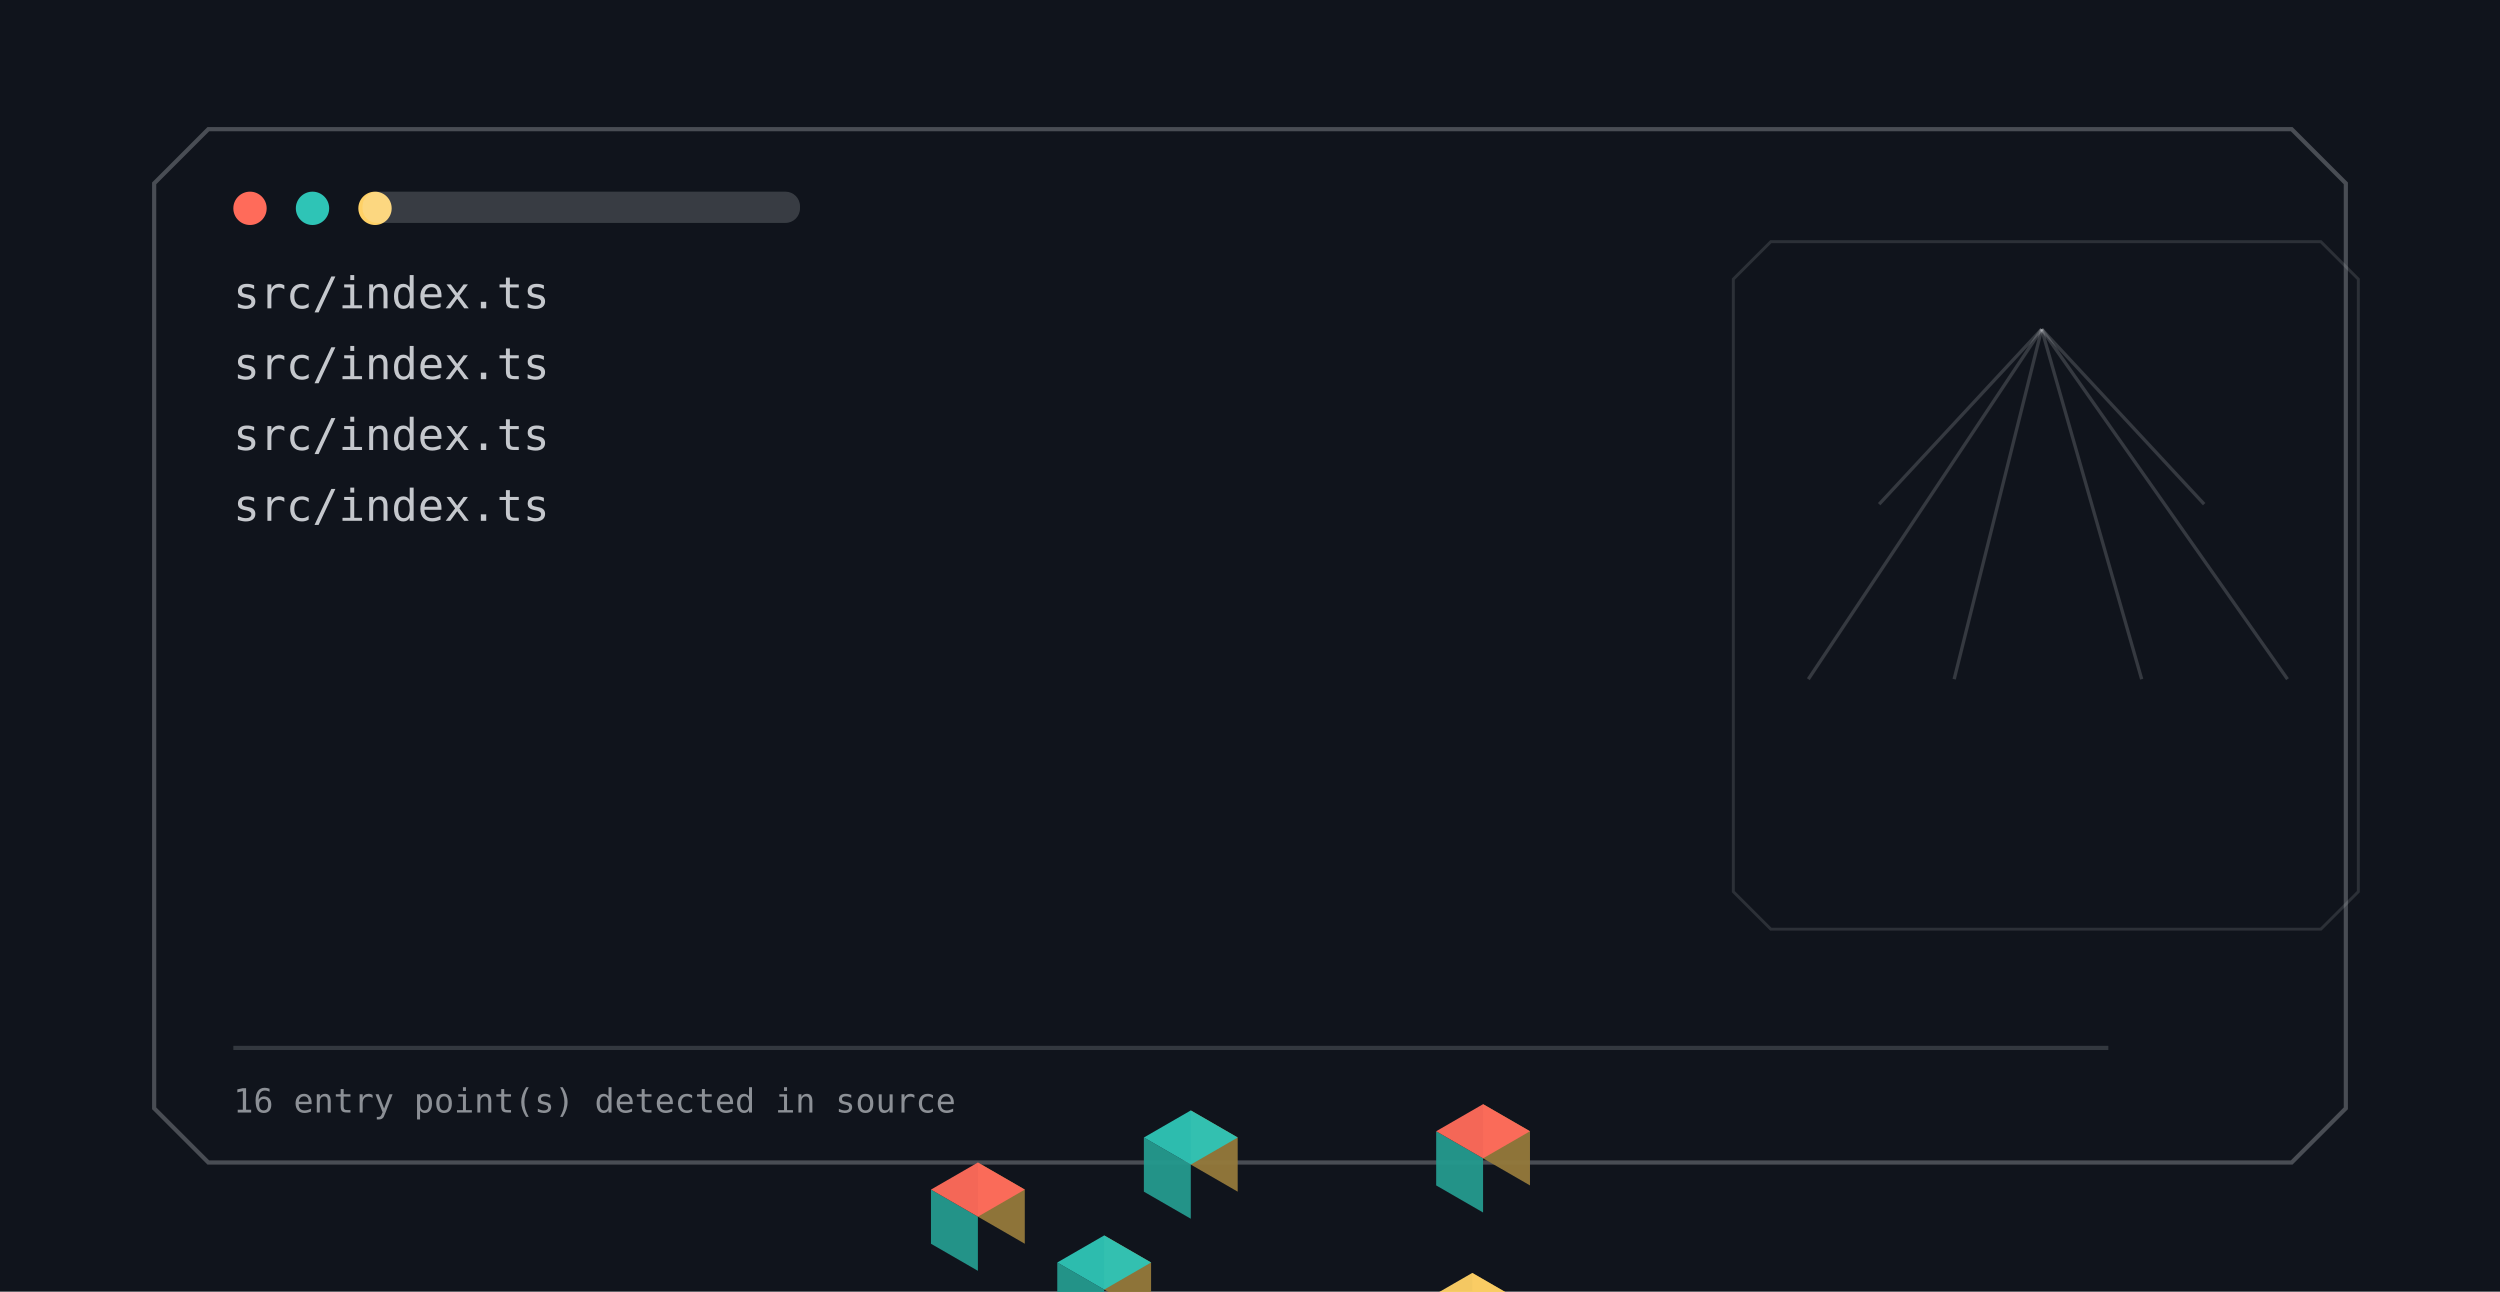
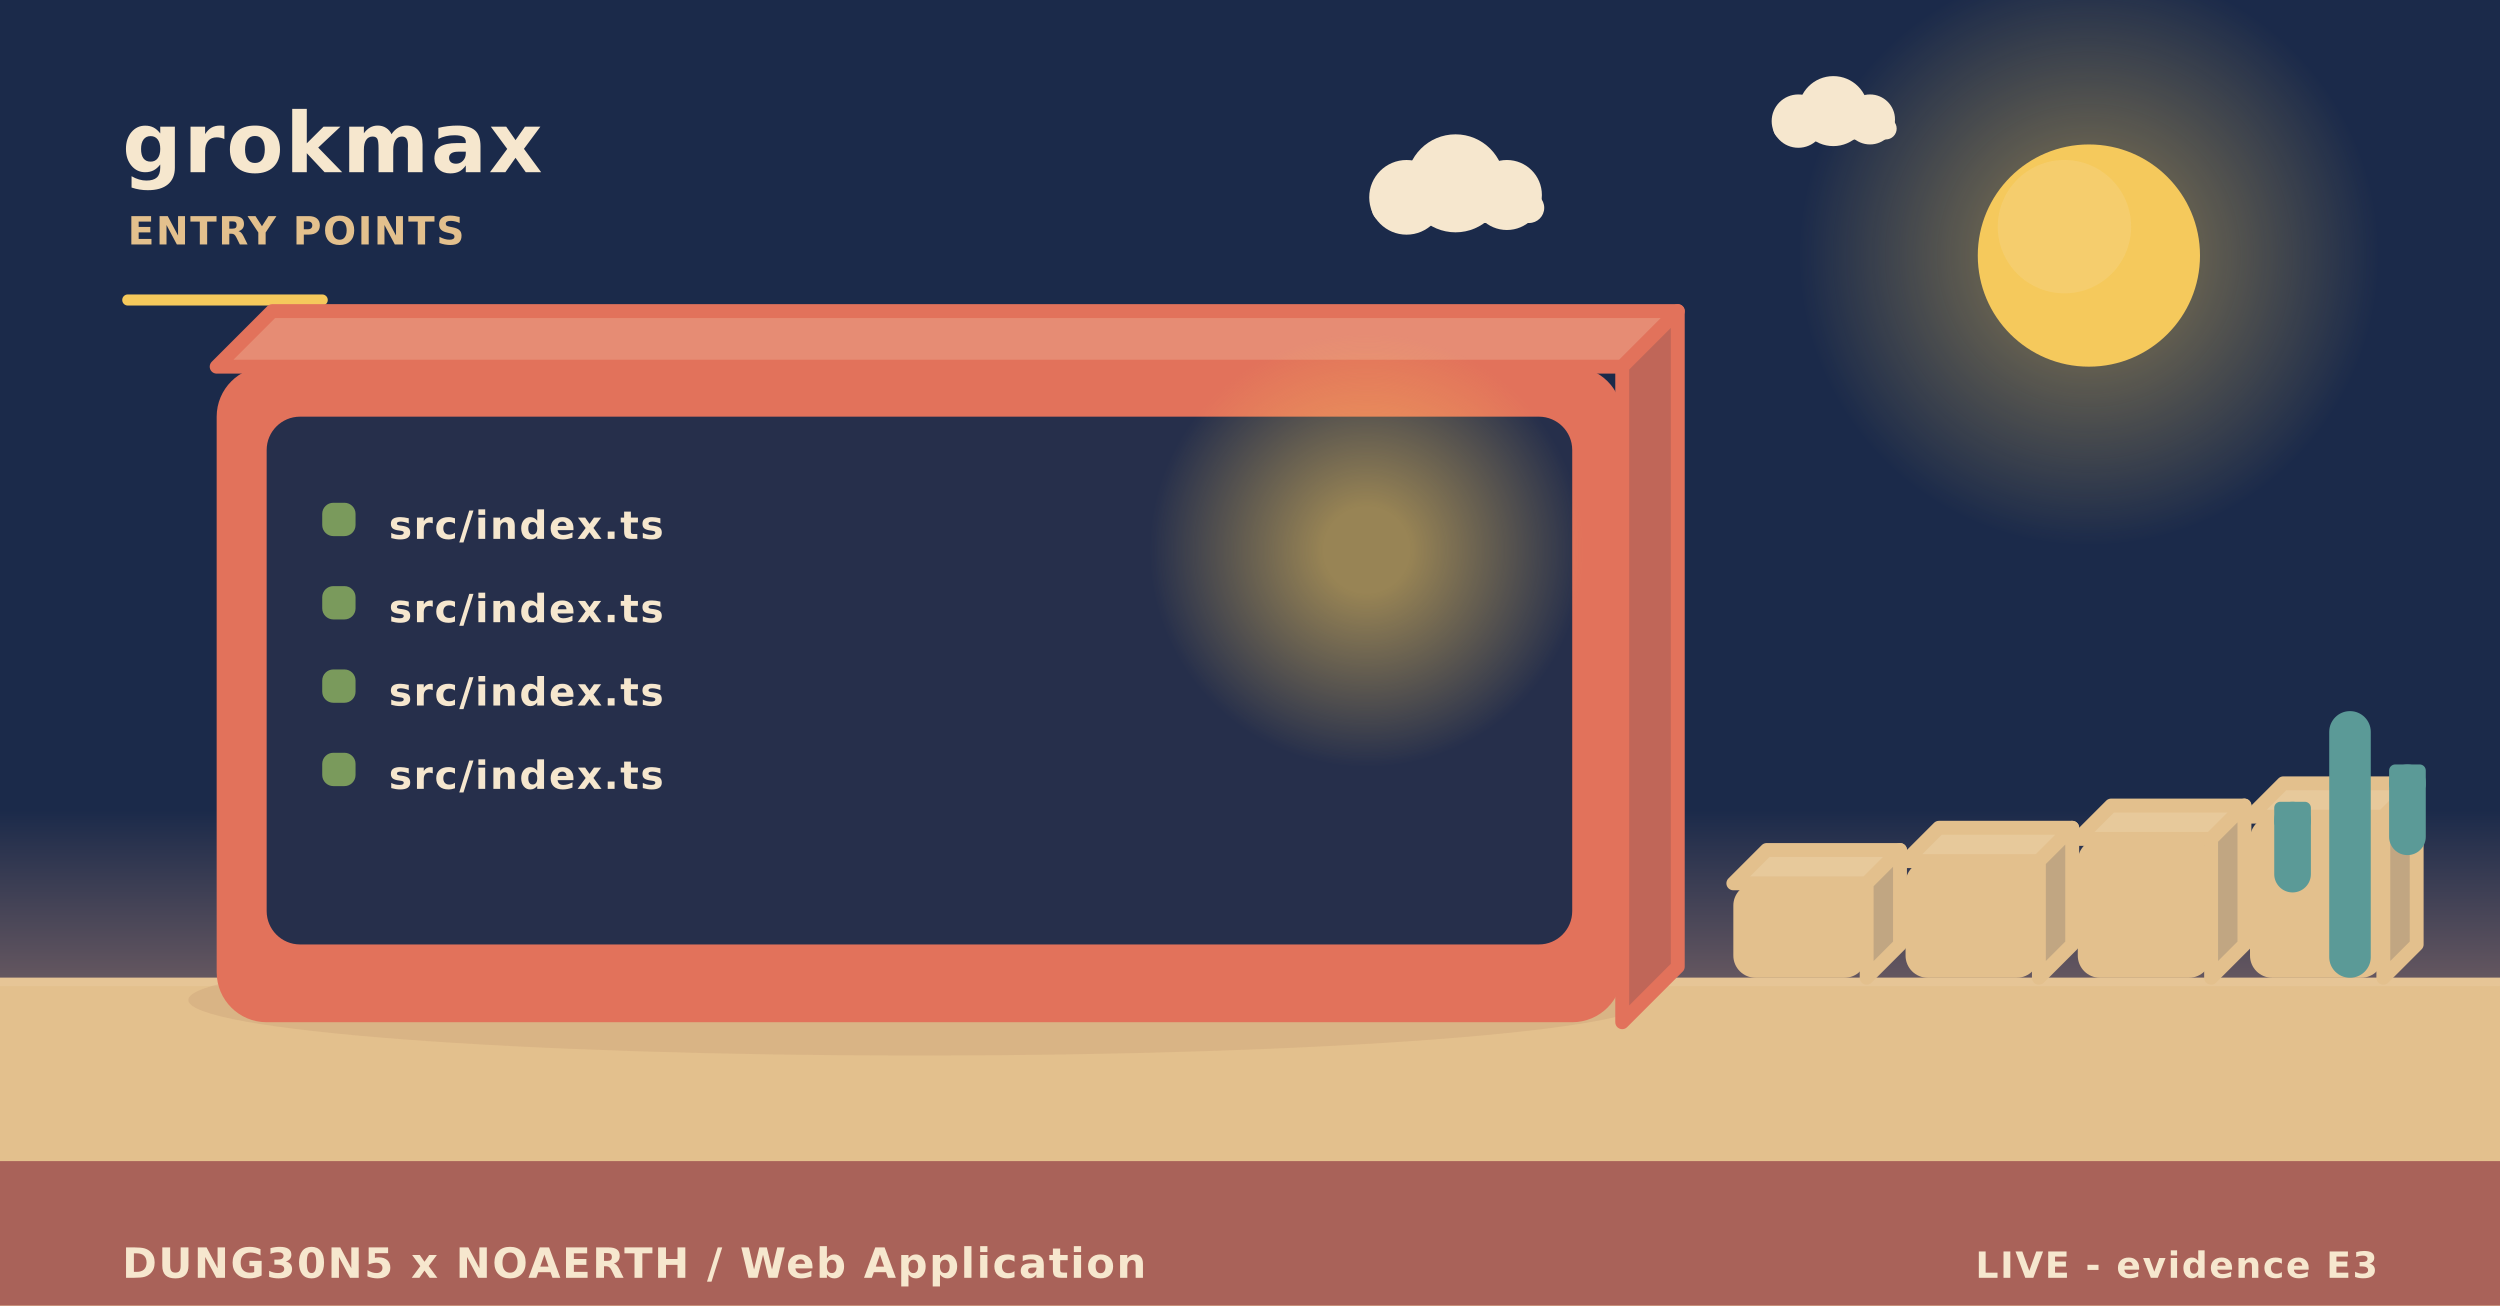
- <svg xmlns="http://www.w3.org/2000/svg" viewBox="0 0 1200 620" width="1200" height="620" role="img" aria-label="grokmax command surface">
-   <rect width="1200" height="620" fill="#10141c" />
-   <defs>
-     <linearGradient id="gt" x1="0" y1="0" x2="1" y2="1">
-       <stop offset="0%" stop-color="#ff6b5a" />
-       <stop offset="100%" stop-color="#2ec4b6" />
-     </linearGradient>
-   </defs>
-   <path d="M100.00,62.00 H1100.00 L1126.00,88.00 V532.00 L1100.00,558.00 H100.00 L74.00,532.00 V88.00 Z" fill="none" stroke="rgba(242,245,249,0.300)" stroke-width="2.00" opacity="0.85" />
-   <circle cx="120.00" cy="100.00" r="8.00" fill="#ff6b5a" opacity="1.00" />
-   <circle cx="150.00" cy="100.00" r="8.00" fill="#2ec4b6" opacity="1.00" />
-   <circle cx="180.00" cy="100.00" r="8.00" fill="#ffd166" opacity="1.00" />
-   <rect x="174.00" y="92.00" width="210.00" height="15.00" rx="7.00" fill="rgba(242,245,249,0.180)" opacity="1.00" />
-   <text x="112" y="148" font-family="ui-monospace,SFMono-Regular,Menlo,monospace" font-size="21" fill="rgba(242,245,249,0.800)">src/index.ts</text>
-   <text x="112" y="182" font-family="ui-monospace,SFMono-Regular,Menlo,monospace" font-size="21" fill="rgba(242,245,249,0.800)">src/index.ts</text>
-   <text x="112" y="216" font-family="ui-monospace,SFMono-Regular,Menlo,monospace" font-size="21" fill="rgba(242,245,249,0.800)">src/index.ts</text>
-   <text x="112" y="250" font-family="ui-monospace,SFMono-Regular,Menlo,monospace" font-size="21" fill="rgba(242,245,249,0.800)">src/index.ts</text>
-   <path d="M850.00,116.00 H1114.00 L1132.00,134.00 V428.00 L1114.00,446.00 H850.00 L832.00,428.00 V134.00 Z" fill="none" stroke="rgba(242,245,249,0.180)" stroke-width="1.40" opacity="0.70" />
-   <line x1="980.00" y1="158.00" x2="902.00" y2="242.00" stroke="rgba(242,245,249,0.300)" stroke-width="1.60" opacity="0.55" />
-   <line x1="980.00" y1="158.00" x2="1058.00" y2="242.00" stroke="rgba(242,245,249,0.300)" stroke-width="1.60" opacity="0.55" />
-   <line x1="980.00" y1="158.00" x2="868.00" y2="326.00" stroke="rgba(242,245,249,0.300)" stroke-width="1.60" opacity="0.55" />
-   <line x1="980.00" y1="158.00" x2="938.00" y2="326.00" stroke="rgba(242,245,249,0.300)" stroke-width="1.60" opacity="0.55" />
-   <line x1="980.00" y1="158.00" x2="1028.00" y2="326.00" stroke="rgba(242,245,249,0.300)" stroke-width="1.60" opacity="0.55" />
-   <line x1="980.00" y1="158.00" x2="1098.00" y2="326.00" stroke="rgba(242,245,249,0.300)" stroke-width="1.60" opacity="0.55" />
-   <polygon points="711.87,556.00 734.39,569.00 734.39,543.00 711.87,530.00" fill="#94793b" opacity="0.95" />
-   <polygon points="689.36,569.00 711.87,582.00 711.87,556.00 689.36,543.00" fill="#24998e" opacity="0.95" />
-   <polygon points="711.87,530.00 734.39,543.00 711.87,556.00 689.36,543.00" fill="#ff6b5a" opacity="0.95" />
-   <polygon points="571.58,559.00 594.09,572.00 594.09,546.00 571.58,533.00" fill="#94793b" opacity="0.95" />
-   <polygon points="549.06,572.00 571.58,585.00 571.58,559.00 549.06,546.00" fill="#24998e" opacity="0.95" />
-   <polygon points="571.58,533.00 594.09,546.00 571.58,559.00 549.06,546.00" fill="#2ec4b6" opacity="0.95" />
-   <polygon points="706.68,637.00 729.19,650.00 729.19,624.00 706.68,611.00" fill="#94793b" opacity="0.95" />
-   <polygon points="684.16,650.00 706.68,663.00 706.68,637.00 684.16,624.00" fill="#24998e" opacity="0.95" />
-   <polygon points="706.68,611.00 729.19,624.00 706.68,637.00 684.16,624.00" fill="#ffd166" opacity="0.95" />
-   <polygon points="469.39,584.00 491.90,597.00 491.90,571.00 469.39,558.00" fill="#94793b" opacity="0.95" />
-   <polygon points="446.87,597.00 469.39,610.00 469.39,584.00 446.87,571.00" fill="#24998e" opacity="0.95" />
-   <polygon points="469.39,558.00 491.90,571.00 469.39,584.00 446.87,571.00" fill="#ff6b5a" opacity="0.95" />
-   <polygon points="530.01,619.00 552.52,632.00 552.52,606.00 530.01,593.00" fill="#94793b" opacity="0.95" />
-   <polygon points="507.49,632.00 530.01,645.00 530.01,619.00 507.49,606.00" fill="#24998e" opacity="0.95" />
-   <polygon points="530.01,593.00 552.52,606.00 530.01,619.00 507.49,606.00" fill="#2ec4b6" opacity="0.95" />
-   <polygon points="607.95,664.00 630.47,677.00 630.47,651.00 607.95,638.00" fill="#94793b" opacity="0.95" />
-   <polygon points="585.43,677.00 607.95,690.00 607.95,664.00 585.43,651.00" fill="#24998e" opacity="0.95" />
-   <polygon points="607.95,638.00 630.47,651.00 607.95,664.00 585.43,651.00" fill="#ffd166" opacity="0.95" />
-   <polygon points="668.57,699.00 691.09,712.00 691.09,686.00 668.57,673.00" fill="#94793b" opacity="0.95" />
-   <polygon points="646.05,712.00 668.57,725.00 668.57,699.00 646.05,686.00" fill="#24998e" opacity="0.95" />
-   <polygon points="668.57,673.00 691.09,686.00 668.57,699.00 646.05,686.00" fill="#ff6b5a" opacity="0.95" />
-   <rect x="112.00" y="502.00" width="900.00" height="2.00" rx="0.00" fill="rgba(242,245,249,0.160)" opacity="1.00" />
-   <text x="112" y="534" font-family="ui-monospace,Menlo,monospace" font-size="16" fill="rgba(242,245,249,0.550)">16 entry point(s) detected in source</text>
+ <svg xmlns="http://www.w3.org/2000/svg" width="900" height="470" viewBox="0 0 900 470" role="img" aria-label="grokmax - how it is operated">
+   <linearGradient id="skyt" x1="0" y1="0" x2="0" y2="1">
+     <stop offset="0" stop-color="#1b2a4a" />
+     <stop offset="0.62" stop-color="#1b2a4a" />
+     <stop offset="1" stop-color="#f3ad8a" />
+   </linearGradient>
+   <rect width="900" height="470" fill="url(#skyt)" />
+   <radialGradient id="sunt">
+     <stop offset="0.35" stop-color="#f5c95c" stop-opacity="0.34" />
+     <stop offset="1" stop-color="#f5c95c" stop-opacity="0" />
+   </radialGradient>
+   <circle cx="752" cy="92" r="104" fill="url(#sunt)" />
+   <circle cx="752" cy="92" r="40" fill="#f5c95c" />
+   <circle cx="743.2" cy="81.6" r="24" fill="#f5d27e" opacity="0.5" />
+   <g>
+     <circle cx="524" cy="66" r="17.64" fill="#f6e7ce" />
+     <circle cx="506.36" cy="71.04" r="13.44" fill="#f6e7ce" />
+     <circle cx="542.48" cy="70.2" r="12.6" fill="#f6e7ce" />
+     <rect x="493.76" y="69.36" width="62.16" height="10.92" rx="5.46" fill="#f6e7ce" />
+   </g>
+   <g>
+     <circle cx="660" cy="40" r="12.6" fill="#f6e7ce" />
+     <circle cx="647.4" cy="43.6" r="9.6" fill="#f6e7ce" />
+     <circle cx="673.2" cy="43" r="9" fill="#f6e7ce" />
+     <rect x="638.4" y="42.4" width="44.4" height="7.8" rx="3.9" fill="#f6e7ce" />
+   </g>
+   <rect x="0" y="352" width="900" height="118" fill="#e3c08d" />
+   <rect x="0" y="352" width="900" height="3" fill="#e6c596" />
+   <text x="44" y="62" font-family="Verdana,DejaVu Sans,sans-serif" font-size="30" font-weight="700" letter-spacing="0.6" fill="#f6e7ce" text-anchor="start">grokmax</text>
+   <text x="46" y="88" font-family="Verdana,DejaVu Sans,sans-serif" font-size="14" font-weight="700" letter-spacing="0.6" fill="#e3c08d" text-anchor="start">ENTRY POINTS</text>
+   <rect x="44" y="106" width="74" height="4" rx="2" fill="#f5c95c" />
+   <ellipse cx="331" cy="360" rx="263.2" ry="20" fill="rgba(138,90,68,0.11)" />
+   <path d="M78,132 L584,132 L604,112 L98,112 Z" fill="#e68c74" stroke="#e2725b" stroke-width="5" stroke-linejoin="round" />
+   <path d="M584,132 L604,112 L604,348 L584,368 Z" fill="#c06658" stroke="#e2725b" stroke-width="5" stroke-linejoin="round" />
+   <rect x="78" y="132" width="506" height="236" rx="18" fill="#e2725b" />
+   <rect x="96" y="150" width="470" height="190" rx="12" fill="#1b2a4a" opacity="0.94" />
+   <radialGradient id="lamp69878">
+     <stop offset="0.2" stop-color="#f5c95c" stop-opacity="0.55" />
+     <stop offset="1" stop-color="#f5c95c" stop-opacity="0" />
+   </radialGradient>
+   <circle cx="492" cy="198" r="78" fill="url(#lamp69878)" />
+   <rect x="116" y="181" width="12" height="12" rx="4" fill="#7a9a5c" />
+   <text x="140" y="194" font-family="Verdana,DejaVu Sans,sans-serif" font-size="14" font-weight="700" letter-spacing="0.6" fill="#f6e7ce" text-anchor="start">src/index.ts</text>
+   <rect x="116" y="211" width="12" height="12" rx="4" fill="#7a9a5c" />
+   <text x="140" y="224" font-family="Verdana,DejaVu Sans,sans-serif" font-size="14" font-weight="700" letter-spacing="0.6" fill="#f6e7ce" text-anchor="start">src/index.ts</text>
+   <rect x="116" y="241" width="12" height="12" rx="4" fill="#7a9a5c" />
+   <text x="140" y="254" font-family="Verdana,DejaVu Sans,sans-serif" font-size="14" font-weight="700" letter-spacing="0.6" fill="#f6e7ce" text-anchor="start">src/index.ts</text>
+   <rect x="116" y="271" width="12" height="12" rx="4" fill="#7a9a5c" />
+   <text x="140" y="284" font-family="Verdana,DejaVu Sans,sans-serif" font-size="14" font-weight="700" letter-spacing="0.6" fill="#f6e7ce" text-anchor="start">src/index.ts</text>
+   <path d="M624,318 L672,318 L684,306 L636,306 Z" fill="#e7c99b" stroke="#e3c08d" stroke-width="5" stroke-linejoin="round" />
+   <path d="M672,318 L684,306 L684,340 L672,352 Z" fill="#c1a682" stroke="#e3c08d" stroke-width="5" stroke-linejoin="round" />
+   <rect x="624" y="318" width="48" height="34" rx="8" fill="#e3c08d" />
+   <path d="M686,310 L734,310 L746,298 L698,298 Z" fill="#e7c99b" stroke="#e3c08d" stroke-width="5" stroke-linejoin="round" />
+   <path d="M734,310 L746,298 L746,340 L734,352 Z" fill="#c1a682" stroke="#e3c08d" stroke-width="5" stroke-linejoin="round" />
+   <rect x="686" y="310" width="48" height="42" rx="8" fill="#e3c08d" />
+   <path d="M748,302 L796,302 L808,290 L760,290 Z" fill="#e7c99b" stroke="#e3c08d" stroke-width="5" stroke-linejoin="round" />
+   <path d="M796,302 L808,290 L808,340 L796,352 Z" fill="#c1a682" stroke="#e3c08d" stroke-width="5" stroke-linejoin="round" />
+   <rect x="748" y="302" width="48" height="50" rx="8" fill="#e3c08d" />
+   <path d="M810,294 L858,294 L870,282 L822,282 Z" fill="#e7c99b" stroke="#e3c08d" stroke-width="5" stroke-linejoin="round" />
+   <path d="M858,294 L870,282 L870,340 L858,352 Z" fill="#c1a682" stroke="#e3c08d" stroke-width="5" stroke-linejoin="round" />
+   <rect x="810" y="294" width="48" height="58" rx="8" fill="#e3c08d" />
+   <rect x="838.52" y="256" width="14.96" height="96" rx="7.48" fill="#5b9a97" />
+   <rect x="818.72" y="288.64" width="13.2" height="32.64" rx="6.6" fill="#5b9a97" />
+   <rect x="818.72" y="288.64" width="13.2" height="9.6" rx="2.2" fill="#5b9a97" />
+   <rect x="860.08" y="275.2" width="13.2" height="32.64" rx="6.6" fill="#5b9a97" />
+   <rect x="860.08" y="275.2" width="13.2" height="9.6" rx="2.2" fill="#5b9a97" />
+   <rect x="0" y="418" width="900" height="52" rx="0" fill="#a65c56" opacity="0.94" />
+   <text x="44" y="460" font-family="Verdana,DejaVu Sans,sans-serif" font-size="15" font-weight="700" letter-spacing="0.6" fill="#f6e7ce" text-anchor="start">DUNG30N5 x NOAERTH  /  Web Application</text>
+   <text x="856" y="460" font-family="Verdana,DejaVu Sans,sans-serif" font-size="13" font-weight="700" letter-spacing="0.6" fill="#f6e7ce" text-anchor="end">LIVE  -  evidence E3</text>
</svg>
